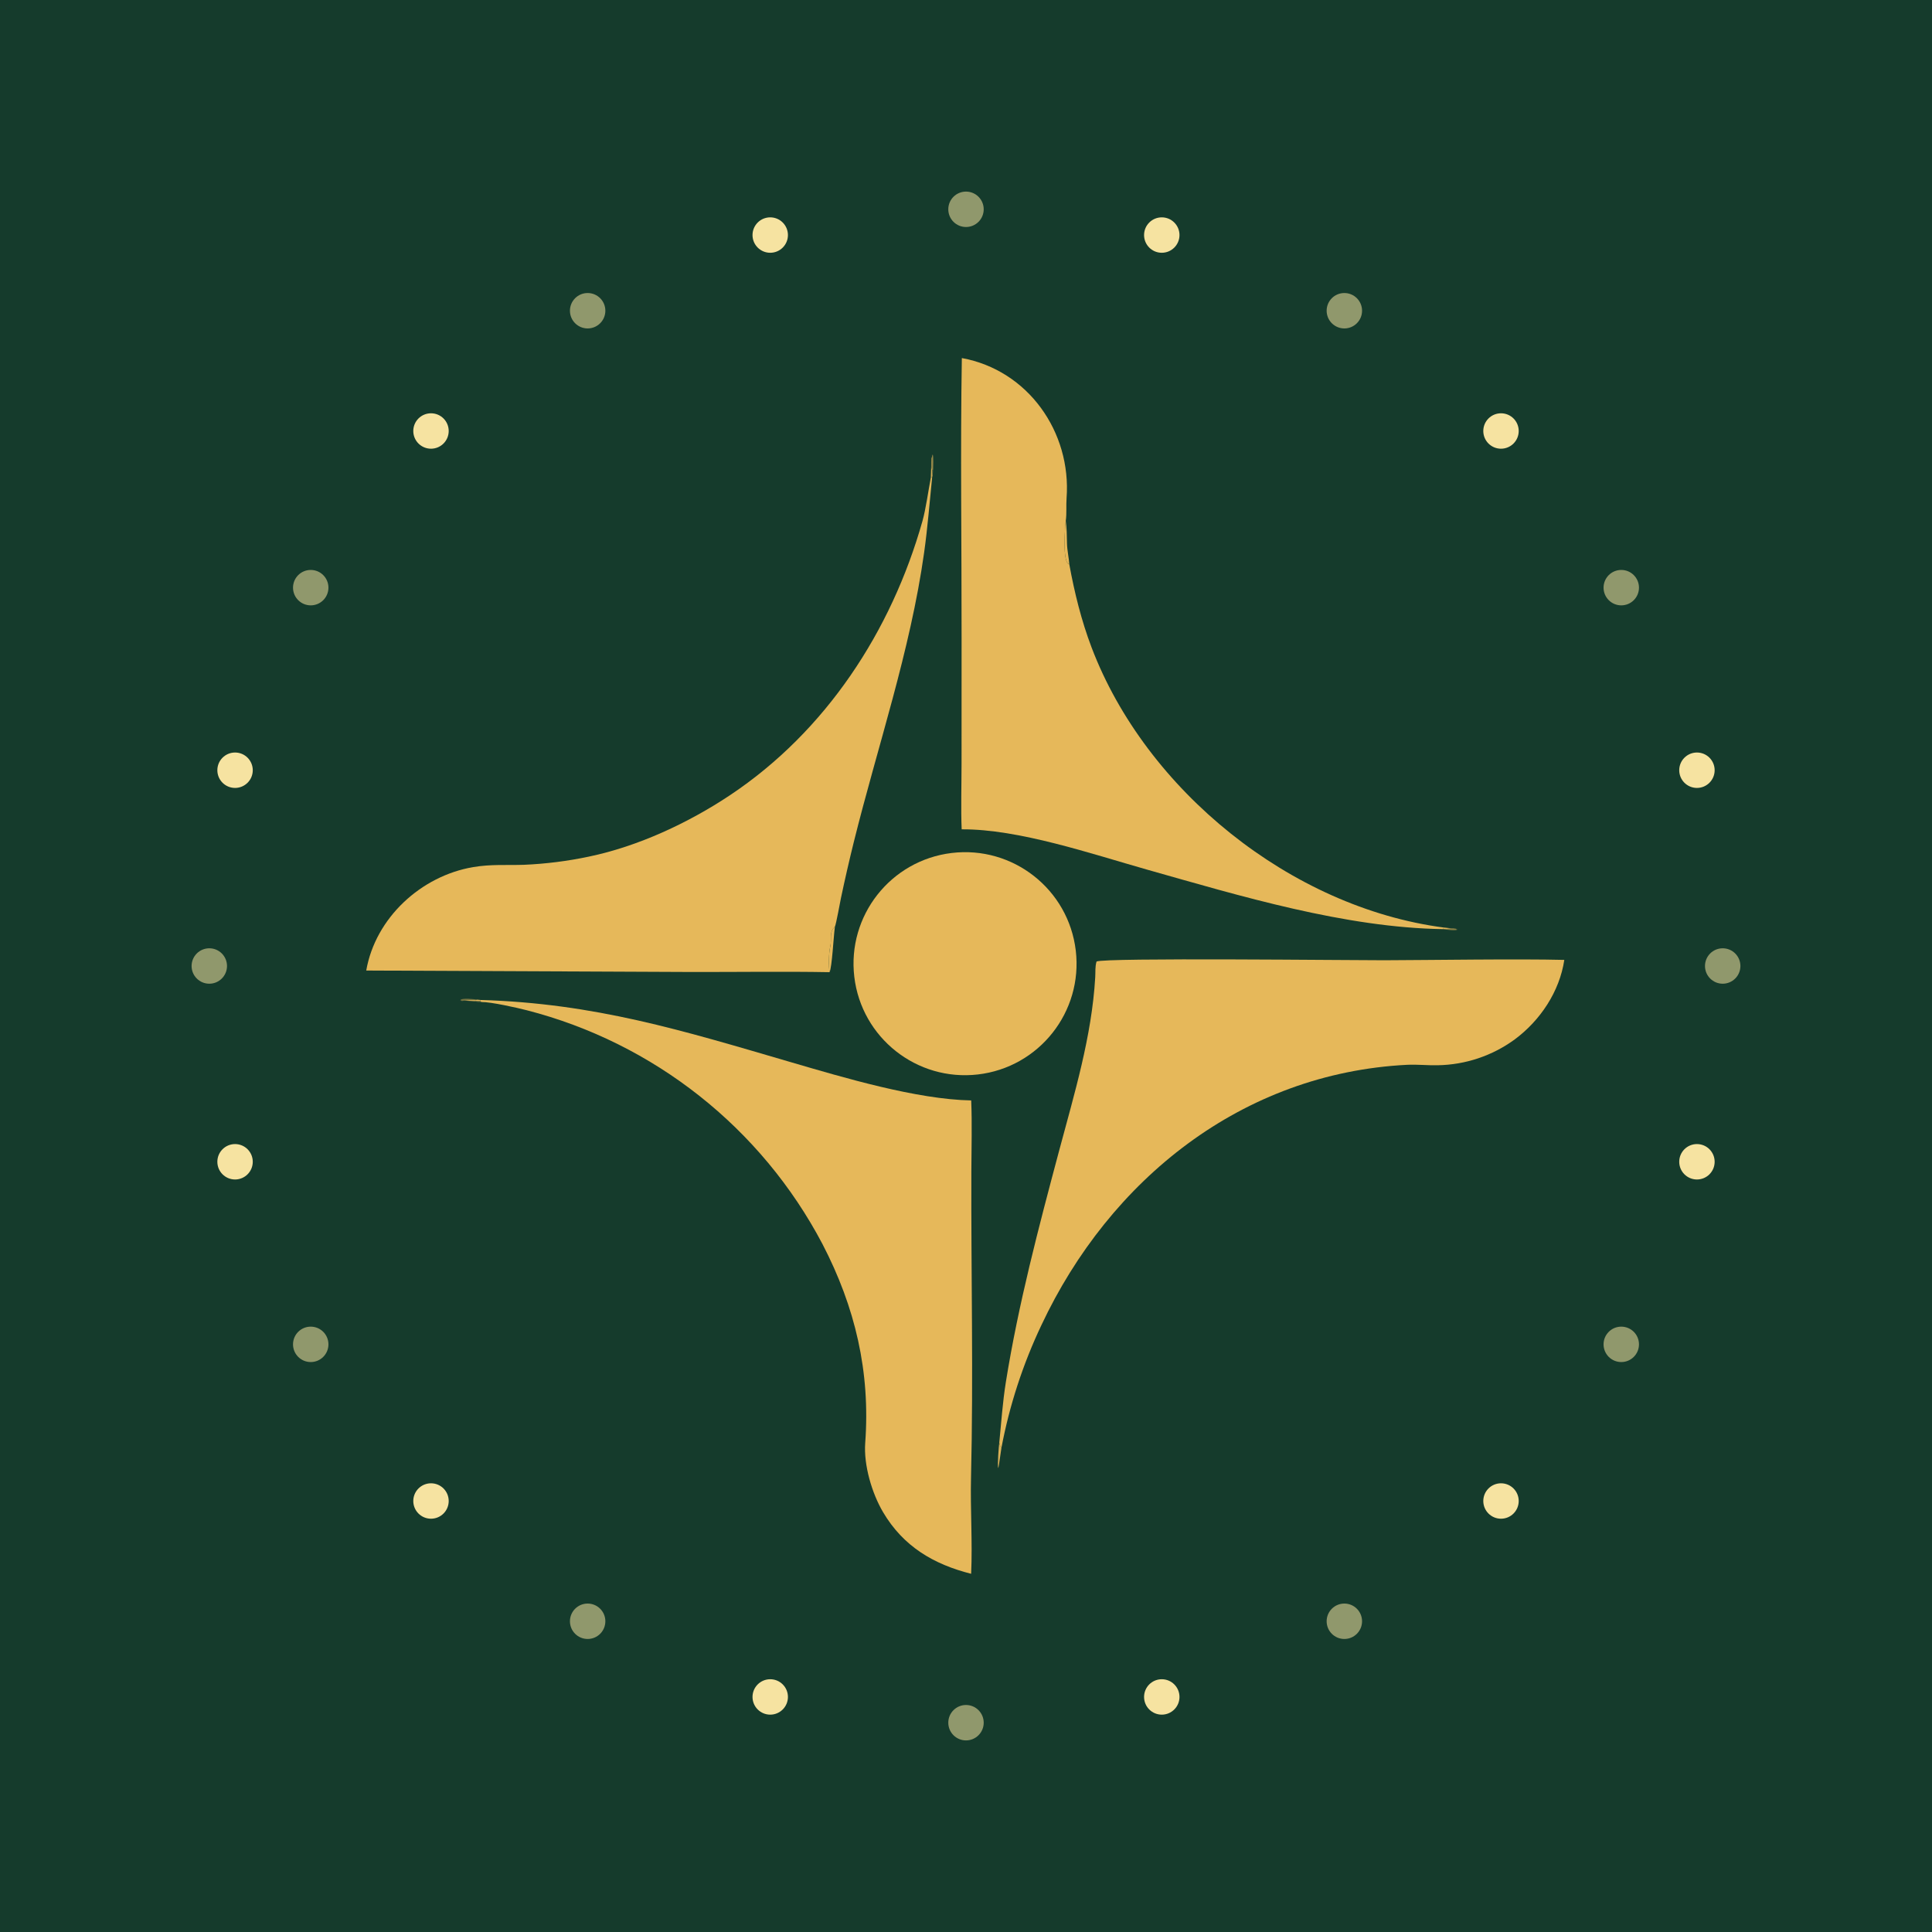
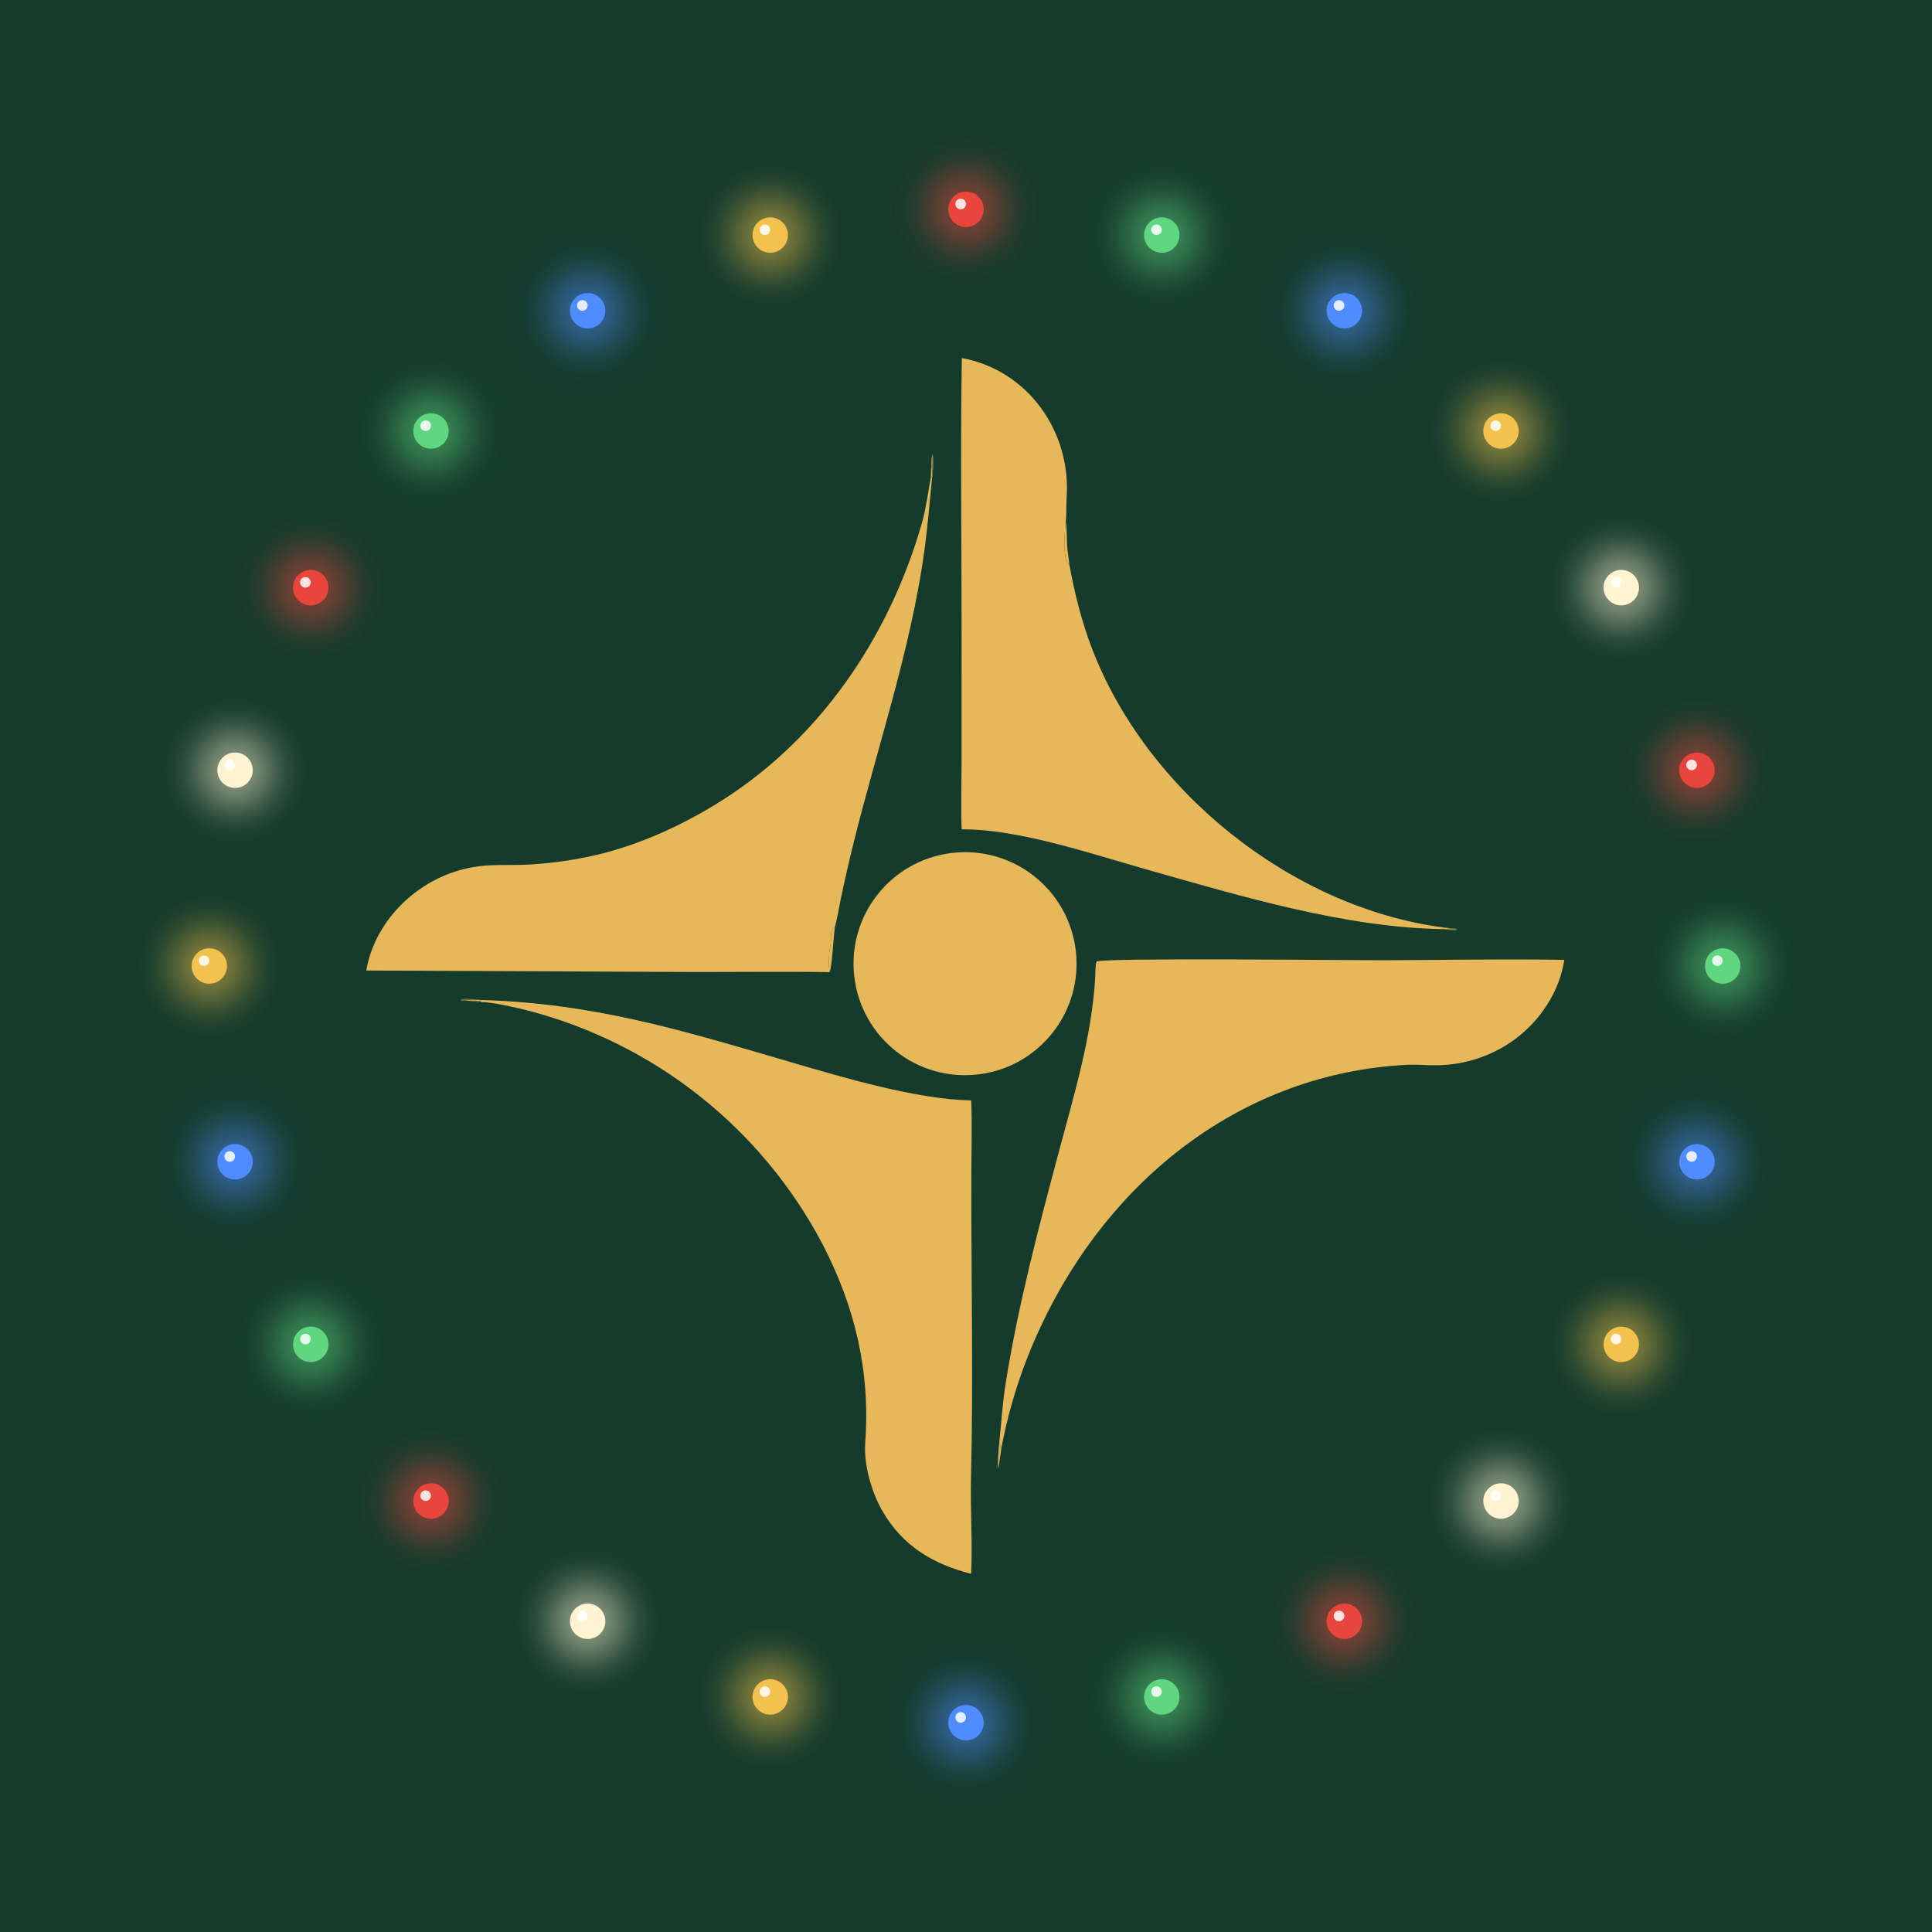
<svg xmlns="http://www.w3.org/2000/svg" viewBox="0 0 1200 1200" width="1200" height="1200">
  <rect width="1200" height="1200" fill="#153b2c" />
-   <circle cx="600.0" cy="130.0" r="11" fill="#f6e3a1" opacity="0.55" />
-   <circle cx="721.6" cy="146.0" r="11" fill="#f6e3a1" opacity="1.00" />
-   <circle cx="835.0" cy="193.0" r="11" fill="#f6e3a1" opacity="0.55" />
-   <circle cx="932.3" cy="267.7" r="11" fill="#f6e3a1" opacity="1.00" />
-   <circle cx="1007.0" cy="365.0" r="11" fill="#f6e3a1" opacity="0.55" />
-   <circle cx="1054.0" cy="478.4" r="11" fill="#f6e3a1" opacity="1.00" />
-   <circle cx="1070.0" cy="600.0" r="11" fill="#f6e3a1" opacity="0.55" />
-   <circle cx="1054.0" cy="721.6" r="11" fill="#f6e3a1" opacity="1.00" />
-   <circle cx="1007.0" cy="835.0" r="11" fill="#f6e3a1" opacity="0.55" />
-   <circle cx="932.3" cy="932.3" r="11" fill="#f6e3a1" opacity="1.00" />
-   <circle cx="835.0" cy="1007.0" r="11" fill="#f6e3a1" opacity="0.55" />
-   <circle cx="721.6" cy="1054.0" r="11" fill="#f6e3a1" opacity="1.00" />
-   <circle cx="600.0" cy="1070.0" r="11" fill="#f6e3a1" opacity="0.55" />
-   <circle cx="478.4" cy="1054.0" r="11" fill="#f6e3a1" opacity="1.00" />
-   <circle cx="365.0" cy="1007.0" r="11" fill="#f6e3a1" opacity="0.55" />
-   <circle cx="267.7" cy="932.3" r="11" fill="#f6e3a1" opacity="1.00" />
-   <circle cx="193.0" cy="835.0" r="11" fill="#f6e3a1" opacity="0.55" />
-   <circle cx="146.0" cy="721.6" r="11" fill="#f6e3a1" opacity="1.00" />
-   <circle cx="130.0" cy="600.0" r="11" fill="#f6e3a1" opacity="0.55" />
-   <circle cx="146.0" cy="478.4" r="11" fill="#f6e3a1" opacity="1.00" />
-   <circle cx="193.0" cy="365.0" r="11" fill="#f6e3a1" opacity="0.55" />
-   <circle cx="267.7" cy="267.7" r="11" fill="#f6e3a1" opacity="1.00" />
-   <circle cx="365.0" cy="193.0" r="11" fill="#f6e3a1" opacity="0.55" />
-   <circle cx="478.4" cy="146.0" r="11" fill="#f6e3a1" opacity="1.00" />
+   <defs>
+     <filter id="glow" x="-150%" y="-150%" width="400%" height="400%">
+       <feGaussianBlur stdDeviation="12.1" />
+     </filter>
+   </defs>
+   <circle cx="600.0" cy="130.0" r="24.2" fill="#e8463c" opacity=".55" filter="url(#glow)" />
+   <circle cx="600.0" cy="130.0" r="11" fill="#e8463c" />
+   <circle cx="596.7" cy="126.7" r="3.3" fill="#ffffff" opacity=".85" />
+   <circle cx="721.6" cy="146.0" r="24.2" fill="#5fd67f" opacity=".55" filter="url(#glow)" />
+   <circle cx="721.6" cy="146.0" r="11" fill="#5fd67f" />
+   <circle cx="718.3" cy="142.7" r="3.3" fill="#ffffff" opacity=".85" />
+   <circle cx="835.0" cy="193.0" r="24.2" fill="#4f8cff" opacity=".55" filter="url(#glow)" />
+   <circle cx="835.0" cy="193.0" r="11" fill="#4f8cff" />
+   <circle cx="831.7" cy="189.7" r="3.3" fill="#ffffff" opacity=".85" />
+   <circle cx="932.3" cy="267.7" r="24.2" fill="#f2c14e" opacity=".55" filter="url(#glow)" />
+   <circle cx="932.3" cy="267.7" r="11" fill="#f2c14e" />
+   <circle cx="929.0" cy="264.4" r="3.3" fill="#ffffff" opacity=".85" />
+   <circle cx="1007.0" cy="365.0" r="24.2" fill="#fff3d1" opacity=".55" filter="url(#glow)" />
+   <circle cx="1007.0" cy="365.0" r="11" fill="#fff3d1" />
+   <circle cx="1003.7" cy="361.7" r="3.3" fill="#ffffff" opacity=".85" />
+   <circle cx="1054.0" cy="478.4" r="24.2" fill="#e8463c" opacity=".55" filter="url(#glow)" />
+   <circle cx="1054.0" cy="478.4" r="11" fill="#e8463c" />
+   <circle cx="1050.7" cy="475.1" r="3.3" fill="#ffffff" opacity=".85" />
+   <circle cx="1070.0" cy="600.0" r="24.2" fill="#5fd67f" opacity=".55" filter="url(#glow)" />
+   <circle cx="1070.0" cy="600.0" r="11" fill="#5fd67f" />
+   <circle cx="1066.7" cy="596.7" r="3.3" fill="#ffffff" opacity=".85" />
+   <circle cx="1054.0" cy="721.6" r="24.2" fill="#4f8cff" opacity=".55" filter="url(#glow)" />
+   <circle cx="1054.0" cy="721.6" r="11" fill="#4f8cff" />
+   <circle cx="1050.7" cy="718.3" r="3.3" fill="#ffffff" opacity=".85" />
+   <circle cx="1007.0" cy="835.0" r="24.2" fill="#f2c14e" opacity=".55" filter="url(#glow)" />
+   <circle cx="1007.0" cy="835.0" r="11" fill="#f2c14e" />
+   <circle cx="1003.7" cy="831.7" r="3.3" fill="#ffffff" opacity=".85" />
+   <circle cx="932.3" cy="932.3" r="24.2" fill="#fff3d1" opacity=".55" filter="url(#glow)" />
+   <circle cx="932.3" cy="932.3" r="11" fill="#fff3d1" />
+   <circle cx="929.0" cy="929.0" r="3.3" fill="#ffffff" opacity=".85" />
+   <circle cx="835.0" cy="1007.0" r="24.2" fill="#e8463c" opacity=".55" filter="url(#glow)" />
+   <circle cx="835.0" cy="1007.0" r="11" fill="#e8463c" />
+   <circle cx="831.7" cy="1003.7" r="3.3" fill="#ffffff" opacity=".85" />
+   <circle cx="721.6" cy="1054.0" r="24.2" fill="#5fd67f" opacity=".55" filter="url(#glow)" />
+   <circle cx="721.6" cy="1054.0" r="11" fill="#5fd67f" />
+   <circle cx="718.3" cy="1050.7" r="3.3" fill="#ffffff" opacity=".85" />
+   <circle cx="600.0" cy="1070.0" r="24.2" fill="#4f8cff" opacity=".55" filter="url(#glow)" />
+   <circle cx="600.0" cy="1070.0" r="11" fill="#4f8cff" />
+   <circle cx="596.7" cy="1066.7" r="3.3" fill="#ffffff" opacity=".85" />
+   <circle cx="478.4" cy="1054.0" r="24.2" fill="#f2c14e" opacity=".55" filter="url(#glow)" />
+   <circle cx="478.4" cy="1054.0" r="11" fill="#f2c14e" />
+   <circle cx="475.1" cy="1050.7" r="3.3" fill="#ffffff" opacity=".85" />
+   <circle cx="365.0" cy="1007.0" r="24.2" fill="#fff3d1" opacity=".55" filter="url(#glow)" />
+   <circle cx="365.0" cy="1007.0" r="11" fill="#fff3d1" />
+   <circle cx="361.7" cy="1003.7" r="3.3" fill="#ffffff" opacity=".85" />
+   <circle cx="267.7" cy="932.3" r="24.2" fill="#e8463c" opacity=".55" filter="url(#glow)" />
+   <circle cx="267.7" cy="932.3" r="11" fill="#e8463c" />
+   <circle cx="264.4" cy="929.0" r="3.3" fill="#ffffff" opacity=".85" />
+   <circle cx="193.0" cy="835.0" r="24.2" fill="#5fd67f" opacity=".55" filter="url(#glow)" />
+   <circle cx="193.0" cy="835.0" r="11" fill="#5fd67f" />
+   <circle cx="189.7" cy="831.7" r="3.3" fill="#ffffff" opacity=".85" />
+   <circle cx="146.0" cy="721.6" r="24.2" fill="#4f8cff" opacity=".55" filter="url(#glow)" />
+   <circle cx="146.0" cy="721.6" r="11" fill="#4f8cff" />
+   <circle cx="142.7" cy="718.3" r="3.3" fill="#ffffff" opacity=".85" />
+   <circle cx="130.0" cy="600.0" r="24.2" fill="#f2c14e" opacity=".55" filter="url(#glow)" />
+   <circle cx="130.0" cy="600.0" r="11" fill="#f2c14e" />
+   <circle cx="126.7" cy="596.7" r="3.3" fill="#ffffff" opacity=".85" />
+   <circle cx="146.0" cy="478.4" r="24.2" fill="#fff3d1" opacity=".55" filter="url(#glow)" />
+   <circle cx="146.0" cy="478.4" r="11" fill="#fff3d1" />
+   <circle cx="142.7" cy="475.1" r="3.3" fill="#ffffff" opacity=".85" />
+   <circle cx="193.0" cy="365.0" r="24.2" fill="#e8463c" opacity=".55" filter="url(#glow)" />
+   <circle cx="193.0" cy="365.0" r="11" fill="#e8463c" />
+   <circle cx="189.7" cy="361.7" r="3.3" fill="#ffffff" opacity=".85" />
+   <circle cx="267.7" cy="267.7" r="24.2" fill="#5fd67f" opacity=".55" filter="url(#glow)" />
+   <circle cx="267.7" cy="267.7" r="11" fill="#5fd67f" />
+   <circle cx="264.4" cy="264.4" r="3.3" fill="#ffffff" opacity=".85" />
+   <circle cx="365.0" cy="193.0" r="24.2" fill="#4f8cff" opacity=".55" filter="url(#glow)" />
+   <circle cx="365.0" cy="193.0" r="11" fill="#4f8cff" />
+   <circle cx="361.7" cy="189.7" r="3.3" fill="#ffffff" opacity=".85" />
+   <circle cx="478.4" cy="146.0" r="24.2" fill="#f2c14e" opacity=".55" filter="url(#glow)" />
+   <circle cx="478.4" cy="146.0" r="11" fill="#f2c14e" />
+   <circle cx="475.1" cy="142.7" r="3.3" fill="#ffffff" opacity=".85" />
  <svg x="200" y="200" width="800" height="800" viewBox="199 199 627 627">
    <g fill="#e6b85a">
      <path d="M276.154 529.034C331.768 530.656 374.438 543.877 427.043 559.26C452.912 566.825 488.437 577.438 515.036 577.942C515.5 589.399 515.145 601.014 515.107 612.493C514.943 662.161 516.131 711.836 514.942 761.5C514.572 776.984 515.707 792.963 515.002 808.377C496.647 803.734 481.978 795.024 472.146 778.406C466.704 769.208 462.645 755.452 463.437 744.695C465.988 710.033 458.582 678.594 442.623 647.841C412.845 591.282 360.548 549.944 298.642 534.029C294.026 532.831 281.133 529.945 276.598 530.034L276.063 529.535L276.154 529.034Z" />
      <path d="M528.705 744.506C529.644 734.912 530.372 724.599 531.893 715.111C537.992 677.063 547.904 639.599 557.837 602.402C565.252 574.637 573.724 546.884 575.408 518.014C575.574 515.315 575.28 512.963 576.041 510.329C579.442 508.363 701.105 509.744 716.124 509.701C738.676 509.636 780.883 508.959 803.758 509.532C801.453 524.946 792.044 539.034 779.625 548.236C768.712 556.218 755.59 560.613 742.071 560.814C737.163 560.925 732.066 560.355 727.22 560.6C646.95 564.667 582.493 616.421 549.186 687.378C540.187 706.353 533.656 726.403 529.755 747.038C528.996 745.841 528.97 745.91 528.705 744.506Z" />
      <path d="M495.381 274.753L496.03 274.534C494.772 286.726 493.823 299.109 492.119 311.222C485.355 359.286 469.518 405.32 457.878 452.164C455.634 461.228 453.547 470.33 451.619 479.466C451.225 481.327 449.275 492.143 448.694 493.325C445.579 496.315 447.375 499.257 446.371 503.253C445.695 505.943 445.555 512.765 446.093 515.508C423.774 515.104 400.636 515.469 378.24 515.414L220.536 514.706C225.025 489.011 247.26 468.65 272.584 464.357C281.324 462.875 288.687 463.517 297.289 463.236C307.932 462.783 318.52 461.447 328.942 459.243C352.808 454.279 377.32 442.883 397.675 429.312C444.309 398.221 476.206 349.424 491.305 295.903C492.949 290.073 494.167 281.018 495.381 274.753Z" />
      <path d="M510.475 216.555C542.7 222.448 563.859 252.546 561.46 284.741C561.186 288.411 561.592 292.044 561.07 295.842C560.725 298.512 559.264 316.37 562.78 316.921C565.298 330.687 568.644 344.302 573.625 357.413C600.076 427.031 670.796 483.98 744.993 493.765L744.826 494.554C697.092 493.855 646.189 478.472 600.571 465.56C573.795 457.98 538.096 445.774 510.392 445.97C509.972 436.398 510.332 423.685 510.333 413.913L510.352 353.02C510.399 308.14 509.722 261.188 510.475 216.555Z" />
      <path d="M505.494 457.486C535.314 453.868 562.404 475.155 565.94 504.985C569.476 534.815 548.115 561.846 518.275 565.3C488.551 568.741 461.648 547.48 458.125 517.766C454.603 488.052 475.79 461.09 505.494 457.486Z" />
      <path d="M446.093 515.508C445.555 512.765 445.695 505.943 446.371 503.253C447.375 499.257 445.579 496.315 448.694 493.325L448.616 493.939C448.038 498.296 447.275 512.994 446.093 515.508Z" />
      <path d="M561.07 295.842C561.535 298.926 561.614 303.496 561.662 306.748C561.71 309.944 562.67 314.413 562.78 316.921C559.264 316.37 560.725 298.512 561.07 295.842Z" />
      <path fill-opacity="0.945" d="M529.755 747.038C529.6 747.958 528.395 756.659 528.251 756.855L528.214 756.847C527.684 755.937 528.481 745.983 528.705 744.506C528.97 745.91 528.996 745.841 529.755 747.038Z" />
      <path fill-opacity="0.6" d="M496.078 263.937C496.134 263.788 496.189 263.639 496.244 263.489C496.788 264.038 496.475 269.866 496.488 270.914L495.984 270.966L495.556 269.287C495.542 267.923 495.579 266.693 495.628 265.326C495.97 264.662 495.96 264.692 496.078 263.937Z" />
      <path fill-opacity="0.443" d="M268.229 529.388C267.103 529.537 267.446 529.53 266.983 529.507L266.554 529.189L266.359 529.255C266.344 529.231 266.329 529.208 266.314 529.184C266.768 527.886 273.37 528.633 274.52 528.881L274.022 529.054C271.332 528.963 270.816 528.953 268.229 529.388Z" />
      <path fill-opacity="0.545" d="M748.677 494.148C749.773 494.117 749.91 494.193 751.062 494.363L751.373 494.765L751.786 494.68C751.566 495.484 745.824 494.812 744.826 494.554C746.431 494.473 747.088 494.402 748.677 494.148Z" />
      <path fill-opacity="0.91" d="M495.556 269.287L495.984 270.966C495.994 271.985 496.091 272.896 496.179 273.908L496.03 274.534L495.381 274.753C495.458 272.932 495.517 271.11 495.556 269.287Z" />
      <path fill-opacity="0.886" d="M268.229 529.388C270.816 528.953 271.332 528.963 274.022 529.054L273.972 529.491L273.318 529.639C271.611 529.507 269.938 529.458 268.229 529.388Z" />
      <path fill-opacity="0.965" d="M744.993 493.765C746.22 493.902 747.448 494.03 748.677 494.148C747.088 494.402 746.431 494.473 744.826 494.554L744.993 493.765Z" />
      <path fill-opacity="0.412" d="M273.972 529.491L276.063 529.535L276.598 530.034C274.939 530.034 274.926 530.083 273.318 529.639L273.972 529.491Z" />
      <path d="M274.52 528.881L276.154 529.034L276.063 529.535L273.972 529.491L274.022 529.054L274.52 528.881Z" />
      <path fill-opacity="0.349" d="M495.984 270.966L496.488 270.914C496.449 272.183 496.385 272.627 496.179 273.908C496.091 272.896 495.994 271.985 495.984 270.966Z" />
    </g>
  </svg>
</svg>
